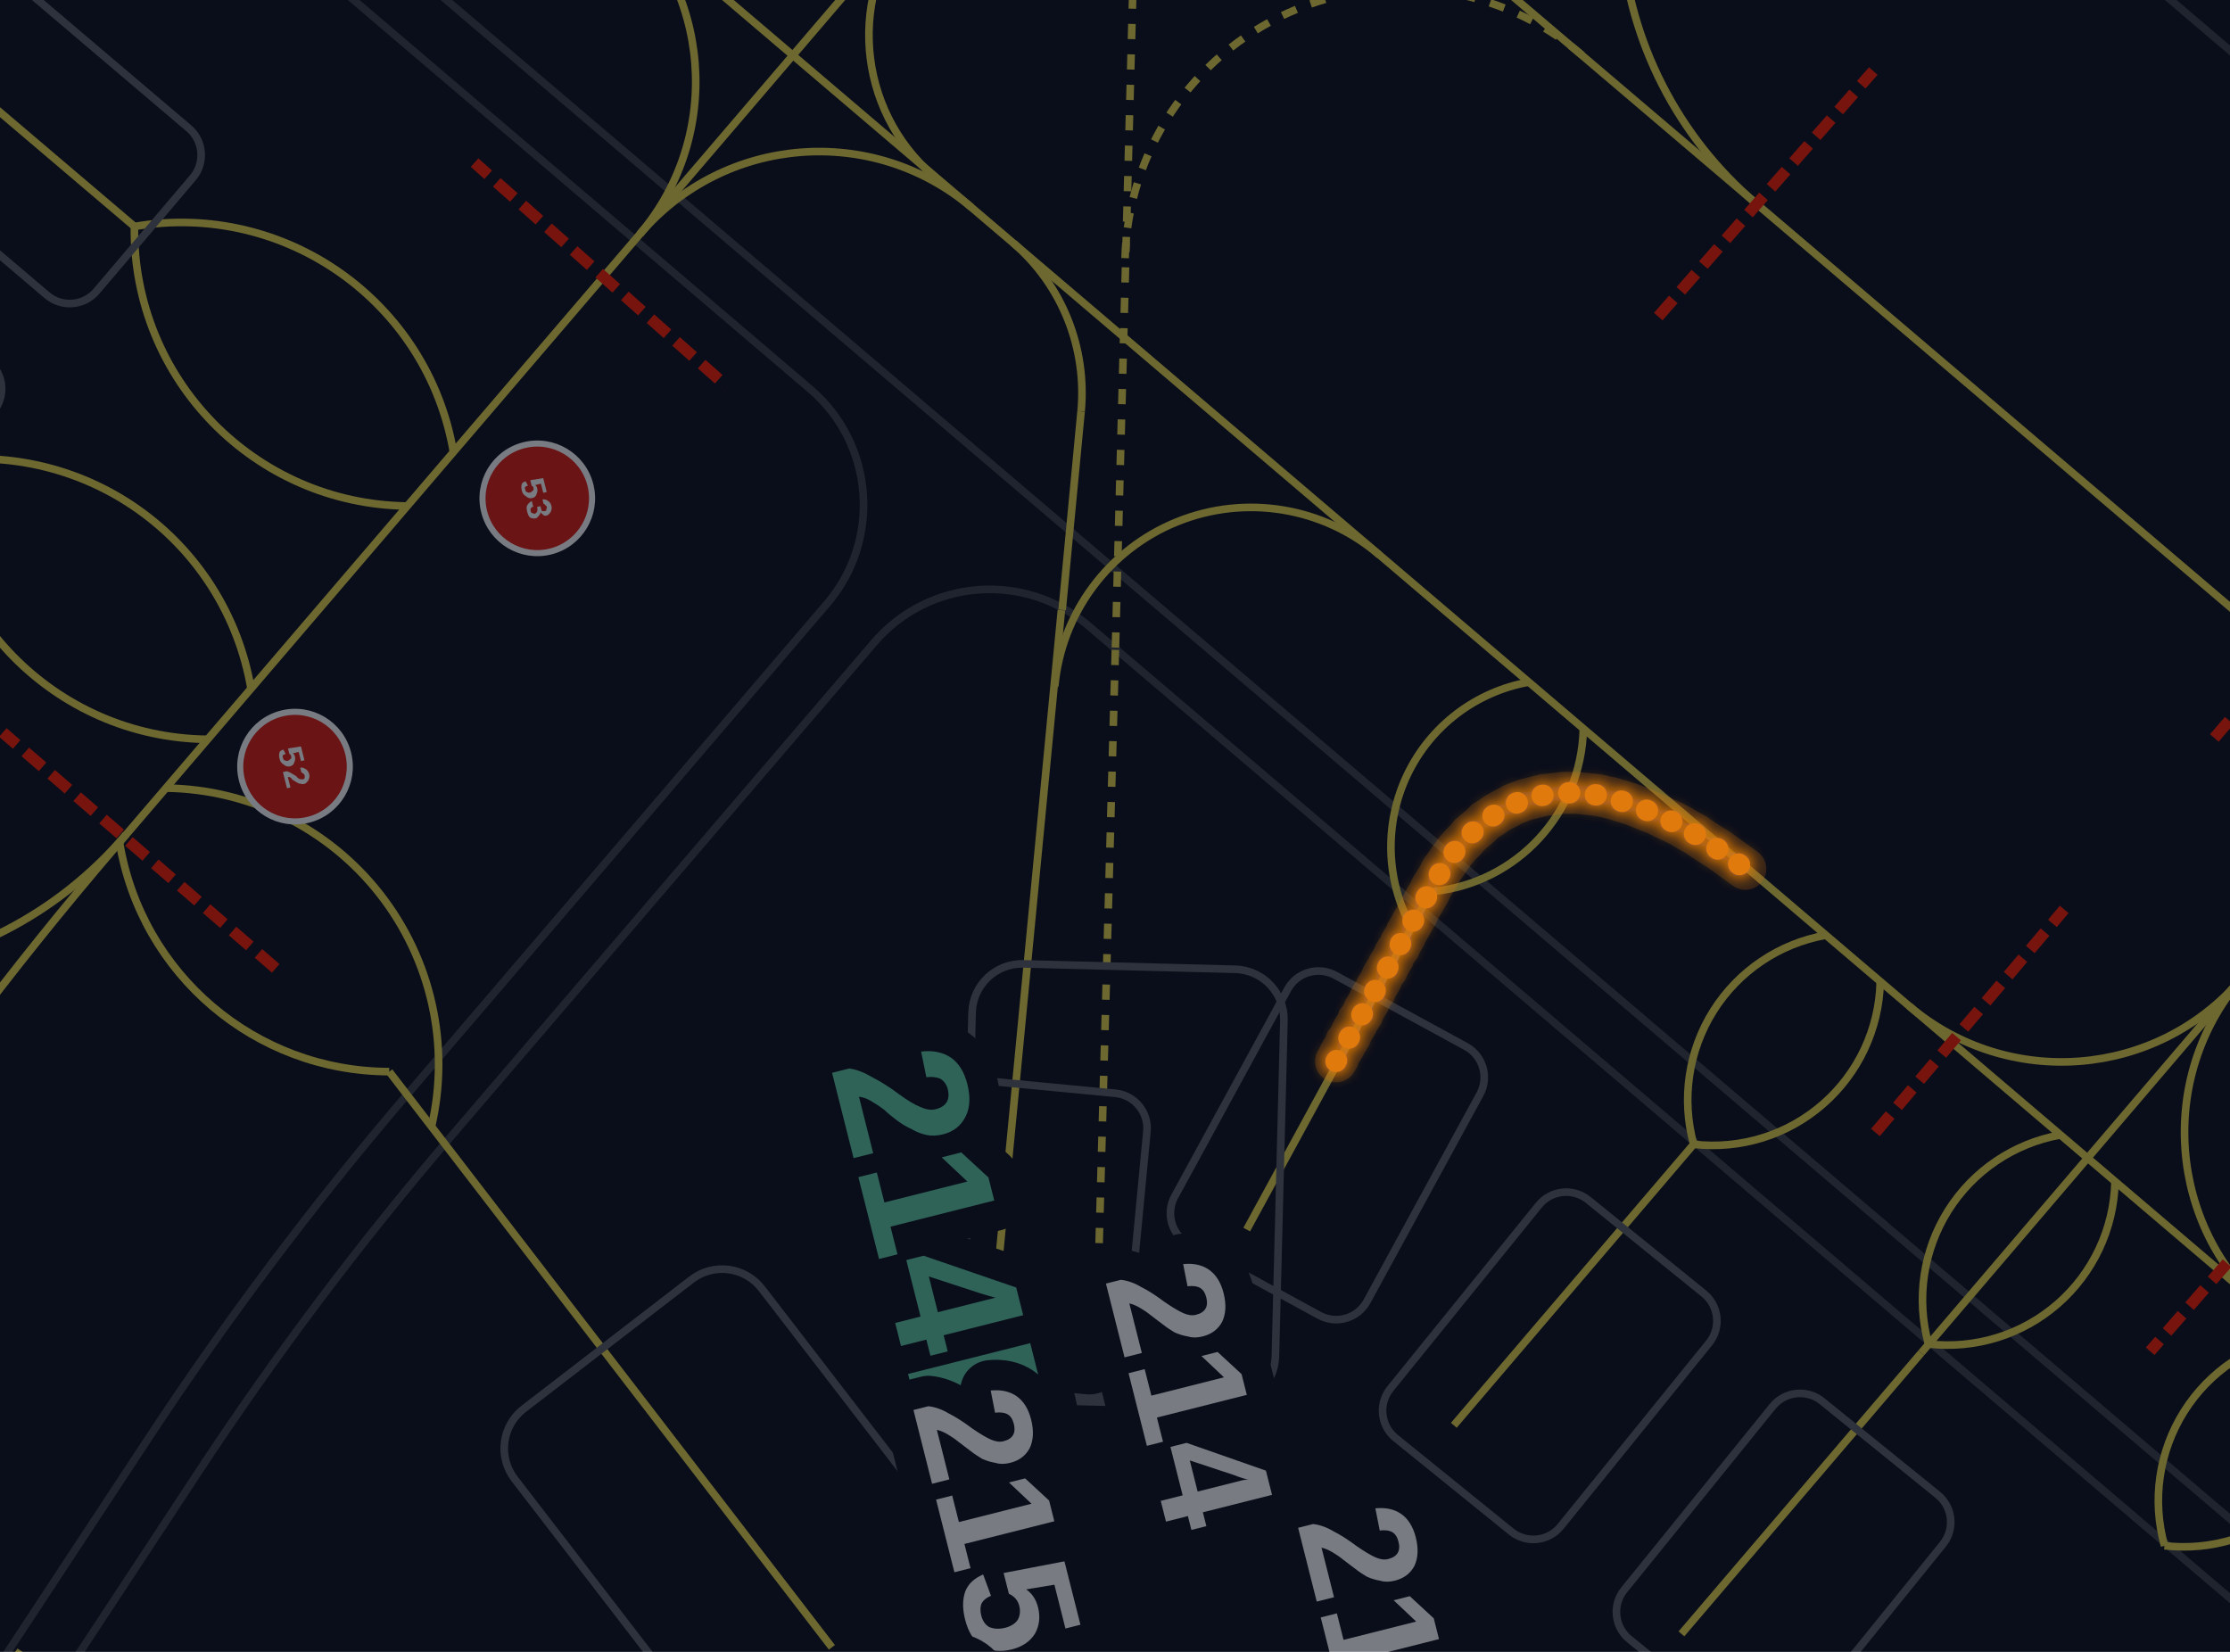
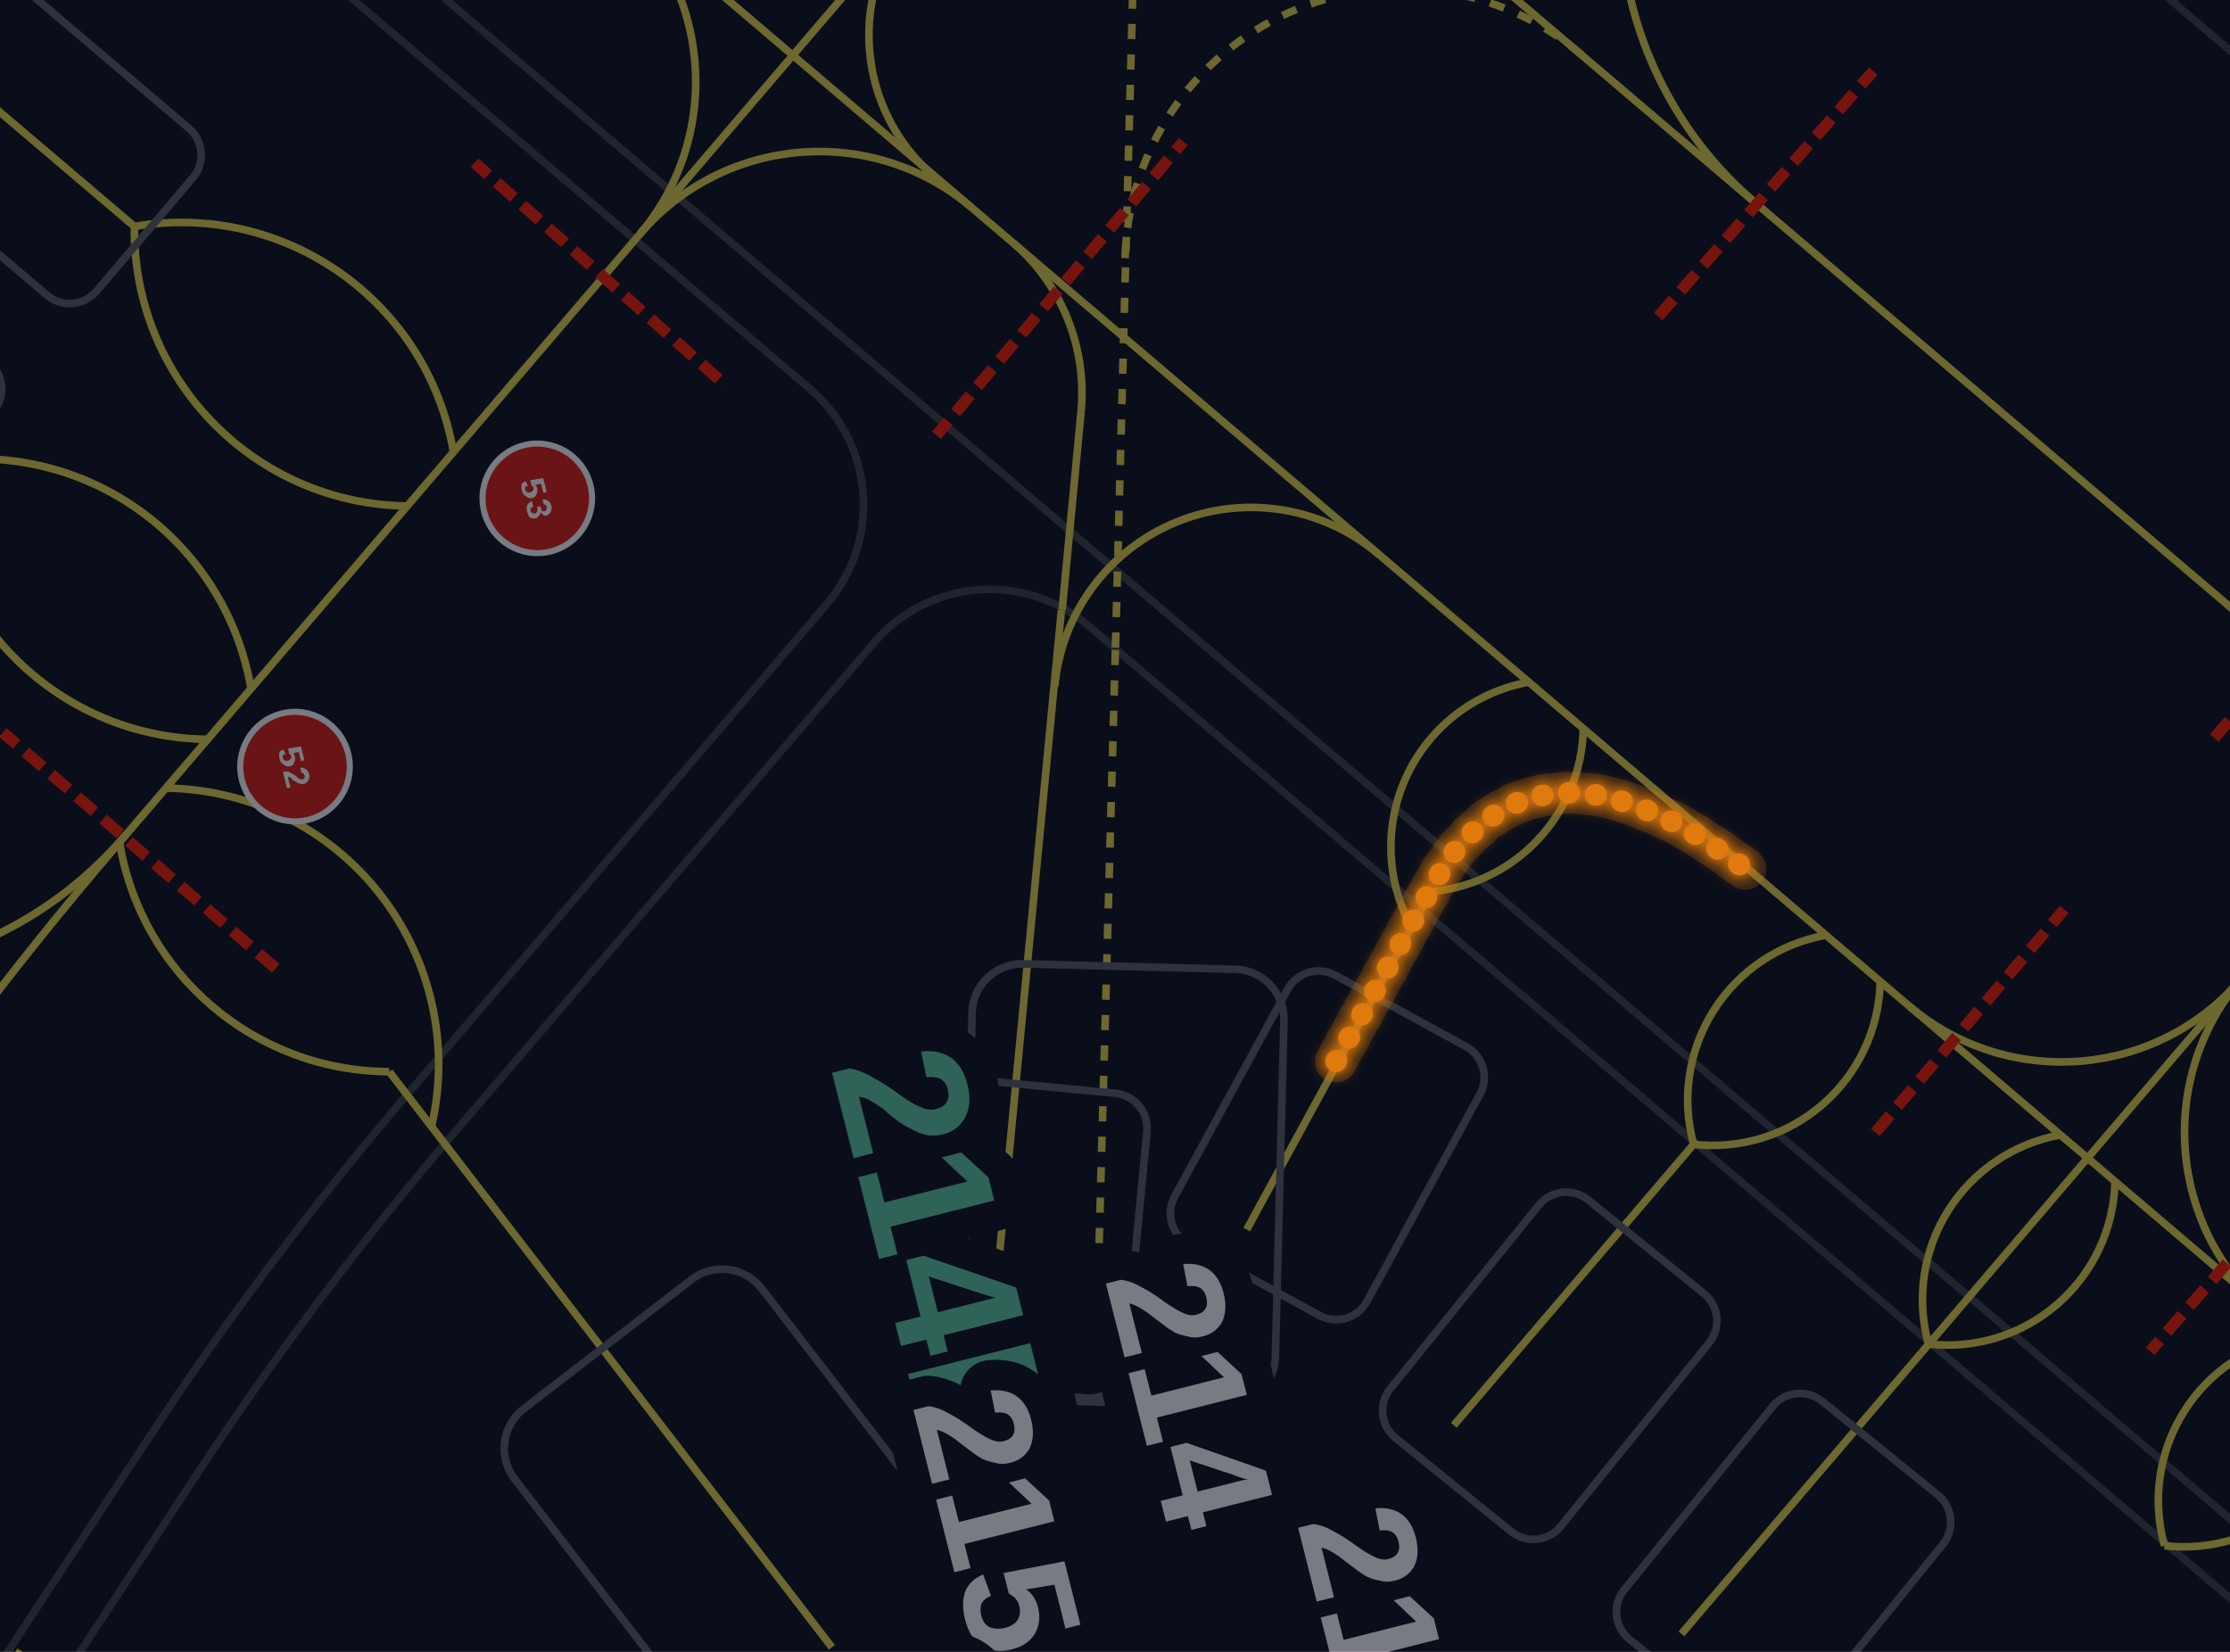
<svg xmlns="http://www.w3.org/2000/svg" viewBox="598.40 695.12 29.31 21.71">
  <defs>
    <filter id="gl" x="-30%" y="-30%" width="160%" height="160%">
      <feGaussianBlur stdDeviation="0.10" result="b" />
      <feMerge>
        <feMergeNode in="b" />
        <feMergeNode in="b" />
        <feMergeNode in="SourceGraphic" />
      </feMerge>
    </filter>
  </defs>
  <rect x="598.40" y="695.12" width="29.31" height="21.71" fill="#0a0e1a" />
  <g opacity="0.45" transform="rotate(75.84 614.804 703.989)">
    <g id="bgG">
      <defs id="defs40143">
        <clipPath id="clipPath24" clipPathUnits="userSpaceOnUse" />
      </defs>
      <path id="rect1" fill="#0a0e1a" d="M0 0h2000v1380H0Z" style="display:inline;fill:#0a0e1a" />
      <g id="layer-runways" style="display:inline">
        <path id="polygon37509" d="m530.5 678.18 230.22 325.49-4.87 3.46-230.22-325.49z" data-class="pavement-runway" data-length-m="4000" data-runway="16L/34R" data-threshold-dxf="1797.420,1291.211 5797.432,1291.222" data-threshold-wgs84="37.4728122,126.4155642 37.4434147,126.4417232" style="stroke:none;fill:#111927;fill-opacity:.51" />
      </g>
      <g id="layer-green" style="display:inline">
        <path id="path37350" d="m598.12 701.09-1.83 1.3-5.11 2.67a2 2 0 0 1 .58-2.62l8.25-5.86.25.84.03.1.01.1.01.1v.11l-.02.12-.02.09-.03.1-.04.07-.02.05-.08.13-1.98 2.7" data-class="green-zone" data-dxf-bulges="0.0000 0.0000 -0.3862 0.0000 0.0000 0.0000 0.0000 0.0000 0.0000 0.0000 0.0000 0.0000 0.0000 0.0000 0.0000 0.0000 0.0000" data-dxf-pts="2377.93,1742.81 2377.93,1720.30 2370.07,1662.84 2352.03,1682.74 2352.03,1784.45 2360.39,1781.69 2361.37,1781.31 2362.30,1780.84 2363.15,1780.32 2364.00,1779.67 2364.89,1778.83 2365.54,1778.09 2366.11,1777.30 2366.53,1776.61 2366.81,1776.08 2367.37,1774.70 2377.93,1742.82" data-handle="7BC4B" data-layer="계류장지역" style="fill:#13181e;stroke:#1a1f26;stroke-width:.1" />
        <path id="path37392" d="m604.95 726.29-.87.45a1.04 1.04 0 0 1-1.25-.21l-5.21-5.58-.15-.19-.08-.14-1.06-2.03a.2.2 0 0 1 .05-.25l1.9-1.48z" data-class="green-zone" data-dxf-bulges="0.0000 -0.3366 0.0000 -0.0420 -0.0260 0.0000 -0.3627 0.0000 0.0000" data-dxf-pts="2623.67,1652.61 2622.33,1642.81 2613.35,1633.83 2537.46,1623.45 2534.95,1623.32 2533.40,1623.45 2510.60,1626.57 2508.88,1628.47 2507.83,1652.61" data-handle="7BD10" data-layer="기동지역" style="fill:#13181e;stroke:#1a1f26;stroke-width:.1" />
      </g>
      <g id="layer-schm" style="display:inline">
        <path id="polyline36917" d="m615.11 740.58-20.26-28.63-.9-1.28-3.67-5.14" data-class="schm" data-dxf-pts="2799.63,1652.99 2447.74,1652.99 2432.00,1652.99 2368.69,1652.74" data-handle="7BC45" data-layer="SCHM" style="fill:none;stroke:#5a5f68;stroke-width:.1;stroke-opacity:.6" />
        <path id="polyline36926" d="m700.12 629.45-4.15 3.89-79.87 56.79-2.36-3.32-13.73 9.77" data-class="schm" data-dxf-pts="2385.18,2994.99 2392.93,2938.36 2392.93,1953.82 2352.03,1953.82 2352.03,1784.45" data-handle="7BC72" data-layer="SCHM" style="fill:none;stroke:#5a5f68;stroke-width:.1;stroke-opacity:.6" />
        <path id="polyline36928" d="m591.18 701.63 15.75-11.2 5.18-3.88" data-class="schm" data-dxf-pts="2342.03,1682.74 2342.05,1876.86 2340.45,1941.86" data-handle="7BC75" data-layer="SCHM" style="fill:none;stroke:#5a5f68;stroke-width:.1;stroke-opacity:.6" />
        <path id="path37004" d="m597.45 715.62-1.98 1.54a1.7 1.7 0 0 0-.47 2.12l1.18 2.26.18.25 3.51 3.76 1.87 2a2.54 2.54 0 0 0 3.03.52l1.51-.79.34-.33" data-class="shoulder" data-dxf-bulges="0.0000 0.3627 0.0000 0.0000 0.0000 0.0000 0.0000 0.3366 0.0000 0.0000 0.0000" data-dxf-pts="2492.80,1652.99 2493.89,1627.82 2508.57,1611.71 2533.93,1608.24 2533.93,1608.24 2536.93,1608.24 2588.09,1615.24 2615.39,1618.97 2637.20,1640.78 2639.52,1657.74 2638.87,1662.49" data-handle="7BD11" data-layer="SCHM" style="fill:none;stroke:#5a5f68;stroke-width:.1;stroke-opacity:.6" />
        <path id="path37065" d="M640.08 702.54a4 4 0 0 0-2.67 0l-5.61 2.07a4 4 0 0 0-2.24 2.1l-1.2 2.73a3.9 3.9 0 0 0 .68 4.23l10.51 11.64.25.3.4.53a1.5 1.5 0 0 1-.05 1.89l-2.07 2.43a10 10 0 0 1-1.42 1.36l-.98.77a2 2 0 0 1-2.69-.22l-11.4-12.44a44 44 0 0 1-3.48-4.32l-4.92-6.96a2 2 0 0 1 .47-2.78l26.23-18.65a2 2 0 0 1 2.77.48l3.84 5.43a2.6 2.6 0 0 1 .33 2.38l-1.93 5.34-.01.03-.03.1-.03.1-.04.1-.03.09-.03.1-.03.1-.03.1-.03.09-.03.1-.03.1-.02.1-.03.1-.03.13a2 2 0 0 1-1.58 1.26 1 1 0 0 1-.52-.07z" data-class="schm" data-dxf-bulges="0.1760 0.0000 0.2034 0.0000 0.2962 0.0000 -0.0196 0.0000 -0.3552 0.0000 0.0000 -0.0493 0.0000 -0.3917 0.0000 -0.0316 0.0000 -0.4141 0.0000 -0.4142 0.0000 -0.2457 0.0000 0.0000 0.0000 0.0000 0.0000 0.0000 0.0000 0.0000 0.0000 0.0000 0.0000 0.0000 0.0000 0.0000 0.0000 -0.2690 -0.1099 0.0000" data-dxf-pts="2633.80,2078.54 2618.28,2056.56 2602.53,1998.61 2606.71,1968.11 2622.07,1942.34 2660.58,1923.39 2816.91,1942.03 2820.82,1942.34 2827.44,1942.61 2842.59,1931.27 2842.62,1931.17 2850.41,1900.10 2853.30,1880.65 2853.91,1868.13 2836.45,1847.31 2668.47,1826.00 2612.90,1822.49 2527.42,1822.49 2507.43,1842.49 2507.43,2165.81 2527.43,2185.81 2594.23,2185.81 2615.58,2174.64 2648.05,2127.89 2648.24,2127.61 2648.84,2126.77 2649.43,2125.93 2650.04,2125.10 2650.65,2124.27 2651.26,2123.45 2651.88,2122.63 2652.51,2121.81 2653.14,2121.00 2653.78,2120.19 2654.43,2119.39 2655.08,2118.60 2655.73,2117.80 2656.57,2116.80 2657.73,2096.55 2654.18,2092.70" data-handle="7BDB7" data-layer="SCHM" style="fill:none;stroke:#5a5f68;stroke-width:.1;stroke-opacity:.6" />
        <path id="path37079" d="m650.37 673.96-9.74 6.92a2.3 2.3 0 0 0-.65 3.05 2 2 0 0 1-.55 2.64l-39.31 27.96a2 2 0 0 1-2.21.06l-6.73-9.53" data-class="schm" data-dxf-bulges="0.0000 0.3909 -0.3909 0.0000 -0.3032 0.0000 0.0000" data-dxf-pts="2459.88,2328.74 2459.88,2208.67 2481.04,2185.74 2499.43,2165.81 2499.43,1681.24 2487.09,1662.76 2370.07,1662.84" data-handle="7BDCA" data-layer="SCHM" style="fill:none;stroke:#5a5f68;stroke-width:.1;stroke-opacity:.6" />
        <path id="path37092" d="m606.62 726.95 9.2 13a2 2 0 0 0 2.26-.04l9.98-7.1a2.8 2.8 0 0 0 .44-4.16l-7.49-8.18a45 45 0 0 1-3.55-4.4l-4.92-6.95a2 2 0 0 0-2.77-.48l-9.09 6.46a2 2 0 0 0-.47 2.79z" data-class="schm" data-dxf-bulges="0.0000 0.3107 0.0000 0.4517 0.0000 -0.0316 0.0000 0.4143 0.0000 0.4142 0.0000" data-dxf-pts="2638.87,1662.49 2798.58,1662.56 2811.43,1681.24 2811.43,1804.30 2779.91,1832.07 2669.48,1818.06 2612.90,1814.49 2527.44,1814.51 2507.43,1794.51 2507.43,1682.49 2527.43,1662.49" data-handle="7BDDB" data-layer="SCHM" style="fill:none;stroke:#5a5f68;stroke-width:.1;stroke-opacity:.6" />
        <path id="path37095" d="m592.04 706.3 5.03-2.63 2.1-1.49 2.13-2.91a2.6 2.6 0 0 0 .39-2.29l-.4-1.31" data-class="schm" data-dxf-bulges="0.0000 0.0000 0.0000 0.2371 0.0000 0.0000" data-dxf-pts="2385.20,1662.77 2392.93,1719.28 2392.93,1745.10 2381.61,1779.42 2365.10,1795.92 2352.03,1800.25" data-handle="7BDE0" data-layer="SCHM" style="fill:none;stroke:#5a5f68;stroke-width:.1;stroke-opacity:.6" />
      </g>
      <g id="layer-centerlines" style="display:inline">
        <g id="g1054">
          <path id="path1002" d="m617.26 691.14 5.03-3.58" style="baseline-shift:baseline;display:inline;overflow:visible;opacity:1;fill:none;stroke:#e6d24c;stroke-width:.1;stroke-dasharray:none;stroke-opacity:1;stop-color:#000;stop-opacity:1" />
          <path id="path1001" d="m610.43 696 6.83-4.86" style="baseline-shift:baseline;display:inline;overflow:visible;opacity:1;fill:none;stroke:#e6d24c;stroke-width:.1;stroke-dasharray:none;stroke-opacity:1;stop-color:#000;stop-opacity:1" />
          <path id="path1000" d="m605.05 699.83 5.38-3.83" style="baseline-shift:baseline;display:inline;overflow:visible;opacity:1;fill:none;stroke:#e6d24c;stroke-width:.1;stroke-dasharray:none;stroke-opacity:1;stop-color:#000;stop-opacity:1" />
          <path id="path999" d="m598.08 704.79 6.97-4.96" style="baseline-shift:baseline;display:inline;overflow:visible;opacity:1;fill:none;stroke:#e6d24c;stroke-width:.1;stroke-dasharray:none;stroke-opacity:1;stop-color:#000;stop-opacity:1" />
        </g>
        <g id="g508" style="display:inline">
          <path id="path38579" d="M612.02 726.06a5.2 5.2 0 0 0 1.21-7.26" data-class="centerline-twy" data-dxf-arc="2610.93,1711.98,52.00,0.00,90.31" data-handle="7121A" data-layer="항공기동선" style="fill:none;stroke:#e6d24c;stroke-width:.1" />
        </g>
        <g id="g513">
          <path id="line38588" d="m525.32 714.28 211.11 298.47Z" style="baseline-shift:baseline;display:inline;overflow:visible;opacity:1;fill:none;stroke:#e6d24c;stroke-width:.1;stroke-dasharray:none;stroke-opacity:1;stop-color:#000;stop-opacity:1" />
        </g>
        <path id="line38837" d="m549.25 657.8 229.81 324.93Z" style="baseline-shift:baseline;display:inline;overflow:visible;fill:none;stroke:#e6d24c;stroke-width:.1;stroke-dasharray:none;stroke-opacity:1;stop-color:#000" />
        <path id="polyline39026-9" d="m621.56 691.88.32.44" style="baseline-shift:baseline;display:inline;overflow:visible;fill:none;stroke:#e6d24c;stroke-width:.1;stroke-dasharray:none;stroke-dashoffset:0;stroke-opacity:1;stop-color:#000" />
        <g id="g322" style="display:inline">
          <path id="path39121" d="M602.15 701.89a5.1 5.1 0 0 0 1.2-7.09" data-class="centerline-twy" data-dxf-bulges="0.4142 0.0000" data-dxf-pts="2407.93,1771.24 2356.93,1822.24" data-handle="714C8" data-layer="항공기동선" style="fill:none;stroke:#e6d24c;stroke-width:.1" />
          <path id="path39122" d="M603.35 694.8a5.07 5.07 0 0 0 7.08 1.2" data-class="centerline-twy" data-dxf-bulges="0.4142 0.0000" data-dxf-pts="2356.93,1822.24 2407.93,1873.24" data-handle="714C9" data-layer="항공기동선" style="fill:none;stroke:#e6d24c;stroke-width:.1" />
        </g>
        <path id="polyline39126" d="m636.66 685.6-42.55 30.26z" style="baseline-shift:baseline;display:inline;overflow:visible;opacity:1;fill:none;stroke:#e6d24c;stroke-width:.1;stroke-dasharray:none;stroke-opacity:1;stop-color:#000;stop-opacity:1" />
        <g id="g557" style="display:inline">
          <path id="path39128" d="M613.31 718.91a3.6 3.6 0 0 0 3.79-2.7" data-class="centerline-twy" data-dxf-bulges="0.3620 0.3620" data-dxf-pts="2611.99,1763.98 2611.98,1810.72" data-handle="714D4" data-layer="항공기동선" style="fill:none;stroke:#e6d24c;stroke-width:.1" />
          <path id="path39129" d="M617.94 715.85a3.63 3.63 0 0 0-5.17 2.29" data-class="centerline-twy" data-dxf-bulges="0.4793 0.0000" data-dxf-pts="2613.90,1819.75 2602.55,1763.99" data-handle="714D5" data-layer="항공기동선" style="fill:none;stroke:#e6d24c;stroke-width:.1" />
        </g>
        <g id="g321" style="display:inline">
          <path id="polyline39144" d="m604.64 722.32 3.2-2.28" data-class="centerline-twy" data-dxf-pts="2589.43,1673.07 2589.43,1712.59" data-handle="714000000" data-layer="항공기동선" style="fill:none;stroke:#e6d24c;stroke-width:.1" />
          <path id="polyline39145" d="m602.31 719.02 3.2-2.28" data-class="centerline-twy" data-dxf-pts="2548.93,1673.07 2548.93,1712.59" data-handle="7140000000" data-layer="항공기동선" style="fill:none;stroke:#e6d24c;stroke-width:.1" />
        </g>
        <g id="g560" style="display:inline">
          <path id="path39152" d="M613.7 701.93a2.59 2.59 0 0 0 .63 4.56" data-class="centerline-twy" data-dxf-bulges="0.6068 0.0000" data-dxf-pts="2475.43,1865.68 2516.34,1844.38" data-handle="714F0" data-layer="항공기동선" style="fill:none;stroke:#e6d24c;stroke-width:.1" />
          <path id="path334" d="m613.38 706.15-2.47-.88" style="baseline-shift:baseline;display:inline;overflow:visible;fill:none;stroke:#e6d24c;stroke-width:.1;stroke-dasharray:none;stroke-opacity:1;stop-color:#000" />
          <path id="path39154" d="M610.91 705.27a2.6 2.6 0 0 0-2.36.32" data-class="centerline-twy" data-dxf-bulges="0.2447 0.0000" data-dxf-pts="2486.52,1823.49 2475.43,1802.20" data-handle="714F2" data-layer="항공기동선" style="fill:none;stroke:#e6d24c;stroke-width:.1" />
        </g>
        <g id="g328" style="display:inline">
          <path id="polyline39124" d="m603.44 702.62 10.62 2.98" style="baseline-shift:baseline;display:inline;overflow:visible;opacity:1;fill:none;stroke:#e6d24c;stroke-width:.1;stroke-dasharray:.2,.2;stroke-dashoffset:0;stroke-opacity:1;stop-color:#000;stop-opacity:1" />
          <path id="path39140" d="M607.98 697.74a3.64 3.64 0 0 0 1.13 6.48" data-class="centerline-twy" data-dxf-bulges="0.6310 0.0000" data-dxf-pts="2407.93,1843.14 2467.40,1814.77" data-handle="714" data-layer="항공기동선" style="fill:none;stroke:#e6d24c;stroke-width:.1;stroke-dasharray:.2,.2;stroke-dashoffset:0" />
          <path id="path39157" d="M603.44 702.62a3.6 3.6 0 0 0-3.08.54" data-class="centerline-twy" data-dxf-bulges="0.2263 0.0000" data-dxf-pts="2421.46,1777.57 2407.93,1749.21" data-handle="714F5" data-layer="항공기동선" style="fill:none;stroke:#e6d24c;stroke-width:.1;stroke-dasharray:.2,.2;stroke-dashoffset:0" />
        </g>
        <g id="g314" style="display:inline">
          <path id="path39162" d="M605.05 699.83a4.3 4.3 0 0 0-1.01 5.98" data-class="centerline-twy" data-dxf-bulges="0.4142 0.0000" data-dxf-pts="2407.93,1806.99 2450.93,1763.99" data-handle="714FB" data-layer="항공기동선" style="fill:none;stroke:#e6d24c;stroke-width:.1" />
          <path id="path39163" d="M604.04 705.81a4.3 4.3 0 0 0-5.96-1.02" data-class="centerline-twy" data-dxf-bulges="0.4142 0.0000" data-dxf-pts="2450.93,1763.99 2407.93,1720.99" data-handle="714FC" data-layer="항공기동선" style="fill:none;stroke:#e6d24c;stroke-width:.1" />
        </g>
        <g id="g564" style="display:inline">
          <path id="path39166" d="M626.6 692.75a2.2 2.2 0 0 0 2.25 2.36" data-class="centerline-twy" data-dxf-bulges="0.4441 0.0000" data-dxf-pts="2475.43,2024.79 2507.72,2029.54" data-handle="714FF" data-layer="항공기동선" style="fill:none;stroke:#e6d24c;stroke-width:.1" />
          <path id="path39167" d="M628.85 695.11a2.2 2.2 0 0 0-1.47-2.9" data-class="centerline-twy" data-dxf-bulges="0.4441 0.0000" data-dxf-pts="2507.72,2029.54 2475.43,2034.29" data-handle="71500" data-layer="항공기동선" style="fill:none;stroke:#e6d24c;stroke-width:.1" />
        </g>
        <g id="g563" style="display:inline">
          <path id="polyline39128" d="m621.56 691.88 4.05 5.71" data-class="centerline-twy" data-dxf-pts="2438.93,1988.54 2509.22,1988.54" data-handle="714D3" data-layer="항공기동선" style="fill:none;stroke:#e6d24c;stroke-width:.1" />
          <path id="path39168" d="M623.28 695.12a2.2 2.2 0 0 0 2.24 2.35" data-class="centerline-twy" data-dxf-bulges="0.4441 0.0000" data-dxf-pts="2475.43,1983.79 2507.72,1988.54" data-handle="71501" data-layer="항공기동선" style="fill:none;stroke:#e6d24c;stroke-width:.1" />
          <path id="path39169" d="M625.52 697.47a2.2 2.2 0 0 0-1.47-2.9" data-class="centerline-twy" data-dxf-bulges="0.4441 0.0000" data-dxf-pts="2507.72,1988.54 2475.43,1993.29" data-handle="71502" data-layer="항공기동선" style="fill:none;stroke:#e6d24c;stroke-width:.1" />
        </g>
        <g id="g562" style="display:inline">
          <path id="path39170" d="M619.98 697.47a2.2 2.2 0 0 0 2.24 2.35" data-class="centerline-twy" data-dxf-bulges="0.4441 0.0000" data-dxf-pts="2475.43,1943.09 2507.72,1947.84" data-handle="71503" data-layer="항공기동선" style="fill:none;stroke:#e6d24c;stroke-width:.1" />
          <path id="path39171" d="M622.22 699.82a2.2 2.2 0 0 0-1.47-2.9" data-class="centerline-twy" data-dxf-bulges="0.4441 0.0000" data-dxf-pts="2507.72,1947.84 2475.43,1952.59" data-handle="71504" data-layer="항공기동선" style="fill:none;stroke:#e6d24c;stroke-width:.1" />
        </g>
        <g id="g561" style="display:inline">
          <path id="path39172" d="M615.8 700.44a2.2 2.2 0 0 0 2.74 2.28" data-class="centerline-twy" data-dxf-bulges="0.5157 0.0000" data-dxf-pts="2475.43,1891.56 2510.05,1900.86" data-handle="71505" data-layer="항공기동선" style="fill:none;stroke:#e6d24c;stroke-width:.1" />
          <path id="path39173" d="M618.16 702.33a2.2 2.2 0 0 0-1.59-2.44" data-class="centerline-twy" data-dxf-bulges="0.3795 0.0000" data-dxf-pts="2504.60,1900.02 2475.43,1901.06" data-handle="71506" data-layer="항공기동선" style="fill:none;stroke:#e6d24c;stroke-width:.1" />
        </g>
        <g id="g313" style="display:inline">
          <path id="path39175" d="M621.15 696.63a3.1 3.1 0 0 0 .73-4.31" data-class="centerline-twy" data-dxf-bulges="0.4142 0.0000" data-dxf-pts="2475.43,1957.54 2444.43,1988.54" data-handle="71508" data-layer="항공기동선" style="fill:none;stroke:#e6d24c;stroke-width:.1" />
          <path id="path39176" d="M621.88 692.32a3.1 3.1 0 0 0 4.3.74" data-class="centerline-twy" data-dxf-bulges="0.4142 0.0000" data-dxf-pts="2444.43,1988.54 2475.43,2019.54" data-handle="71509" data-layer="항공기동선" style="fill:none;stroke:#e6d24c;stroke-width:.1" />
        </g>
        <g id="g312" style="display:inline">
          <path id="path39177" d="M621.56 691.88a3.1 3.1 0 0 0-4.3-.74" data-class="centerline-twy" data-dxf-bulges="0.4142 0.0000" data-dxf-pts="2438.93,1988.54 2407.93,1957.54" data-handle="7150A" data-layer="항공기동선" style="fill:none;stroke:#e6d24c;stroke-width:.1" />
          <path id="path39178" d="M622.29 687.56a3.1 3.1 0 0 0-.73 4.32" data-class="centerline-twy" data-dxf-bulges="0.4142 0.0000" data-dxf-pts="2407.93,2019.54 2438.93,1988.54" data-handle="7150B" data-layer="항공기동선" style="fill:none;stroke:#e6d24c;stroke-width:.1" />
        </g>
        <g id="g315" style="display:inline">
          <path id="path39150" d="M603.46 709.21a2.44 2.44 0 0 0 .58-3.4" data-class="centerline-twy" data-dxf-bulges="0.4142 0.0000" data-dxf-pts="2475.43,1739.49 2450.93,1763.99" data-handle="714EE" data-layer="항공기동선" style="fill:none;stroke:#e6d24c;stroke-width:.1" />
          <path id="path39151" d="M604.04 705.81a2.44 2.44 0 0 0 3.4.58" data-class="centerline-twy" data-dxf-bulges="0.4142 0.0000" data-dxf-pts="2450.93,1763.99 2475.43,1788.49" data-handle="714EF" data-layer="항공기동선" style="fill:none;stroke:#e6d24c;stroke-width:.1" />
          <path id="path39179" d="M607.23 710.32a3.1 3.1 0 0 0-4.3-.73" data-class="centerline-twy" data-dxf-bulges="0.4142 0.0000" data-dxf-pts="2506.43,1763.99 2475.43,1732.99" data-handle="7150C" data-layer="항공기동선" style="fill:none;stroke:#e6d24c;stroke-width:.1" />
          <path id="path39180" d="M607.96 706.01a3.1 3.1 0 0 0-.73 4.31" data-class="centerline-twy" data-dxf-bulges="0.4142 0.0000" data-dxf-pts="2475.43,1794.99 2506.43,1763.99" data-handle="7150D" data-layer="항공기동선" style="fill:none;stroke:#e6d24c;stroke-width:.1" />
        </g>
        <g id="g558" style="display:inline">
          <path id="path38561" d="M607.87 720.09a3.63 3.63 0 0 1 3.9-3.35" data-class="centerline-twy" data-dxf-bulges="-0.4141 0.0000" data-dxf-pts="2590.00,1712.58 2585.27,1763.97" data-handle="71207" data-layer="항공기동선" style="fill:none;stroke:#e6d24c;stroke-width:.1" />
          <path id="path39183" d="M607.84 720.04a3.63 3.63 0 0 0 4.44-2.58" data-class="centerline-twy" data-dxf-bulges="0.4142 0.3544" data-dxf-pts="2589.43,1712.59 2594.15,1763.99" data-handle="71510" data-layer="항공기동선" style="fill:none;stroke:#e6d24c;stroke-width:.1" />
        </g>
        <g id="g559" style="display:inline">
          <path id="path39184" d="M609.41 713.4a3.63 3.63 0 0 0-3.9 3.34" data-class="centerline-twy" data-dxf-bulges="0.4142 0.0000" data-dxf-pts="2544.21,1763.99 2548.93,1712.59" data-handle="71511" data-layer="항공기동선" style="fill:none;stroke:#e6d24c;stroke-width:.1" />
          <path id="path39185" d="M605.51 716.74a3.63 3.63 0 0 0 4.44-2.58" data-class="centerline-twy" data-dxf-bulges="0.4142 0.3544" data-dxf-pts="2548.93,1712.59 2553.65,1763.99" data-handle="71512" data-layer="항공기동선" style="fill:none;stroke:#e6d24c;stroke-width:.1" />
        </g>
        <g id="g316" style="display:inline">
          <path id="polyline38656" d="m603.35 694.8-45.09-63.74" style="baseline-shift:baseline;display:inline;overflow:visible;opacity:1;fill:none;stroke:#e6d24c;stroke-width:.1;stroke-dasharray:none;stroke-opacity:1;stop-color:#000;stop-opacity:1" />
          <path id="polyline39161" d="m604.16 698.88-.8 3.48" data-class="centerline-twy" data-dxf-pts="2395.04,1805.13 2418.80,1778.41" data-handle="714FA" data-layer="항공기동선" style="fill:none;stroke:#e6d24c;stroke-width:.1;display:inline" />
          <path id="path39125" d="m604.01 705.77 9.35 13.21a50 50 0 0 0 3.95 4.9l13.37 14.59" data-class="centerline-twy" data-dxf-bulges="0.0000 0.0316 0.0000 0.0000" data-dxf-pts="2450.46,1763.99 2612.90,1763.99 2675.84,1767.97 2872.85,1792.96" data-handle="714CF" data-layer="항공기동선" style="fill:none;stroke:#e6d24c;stroke-width:.1" />
        </g>
        <g id="g519">
          <path id="polyline39225" d="M775.93 997.26 547.36 674.08" style="baseline-shift:baseline;display:inline;overflow:visible;opacity:1;fill:none;stroke:#e6d24c;stroke-width:.1;stroke-dasharray:none;stroke-opacity:1;stop-color:#000;stop-opacity:1" />
        </g>
        <g id="g569" style="display:inline">
          <path id="path327" d="m614.06 705.6 8.77 2.47" style="baseline-shift:baseline;display:inline;overflow:visible;opacity:1;fill:none;stroke:#e6d24c;stroke-width:.1;stroke-dasharray:.2,.2;stroke-dashoffset:0;stroke-opacity:1;stop-color:#000;stop-opacity:1" />
          <path id="polyline39125" d="m622.34 709.36-8.96-3.2" style="baseline-shift:baseline;display:inline;overflow:visible;opacity:1;fill:none;stroke:#e6d24c;stroke-width:.1;stroke-dasharray:none;stroke-opacity:1;stop-color:#000;stop-opacity:1" />
          <path id="polyline39196" d="m629.95 716.7-6.66 6.14" style="baseline-shift:baseline;display:inline;overflow:visible;opacity:1;fill:none;stroke:#e6d24c;stroke-width:.1;stroke-dasharray:none;stroke-opacity:1;stop-color:#000;stop-opacity:1" />
          <path id="polyline39206" d="m625.86 712.42-8.76 3.79" data-class="centerline-twy" data-dxf-pts="2631.94,1904.60 2611.98,1810.72" data-handle="71528" data-layer="항공기동선" style="fill:none;stroke:#e6d24c;stroke-width:.1" />
          <path id="polyline39228" d="m625.03 703.78-2.81-3.96" data-class="centerline-twy" data-dxf-pts="2556.43,1947.84 2507.72,1947.84" data-handle="7BDAD" data-layer="항공기동선" style="fill:none;stroke:#e6d24c;stroke-width:.1;display:inline" />
          <path id="polyline39228-8" d="m625.03 703.78-2.81-3.96" data-class="centerline-twy" data-dxf-pts="2556.43,1947.84 2507.72,1947.84" data-handle="7BDAD" data-layer="항공기동선" style="display:inline;fill:none;stroke:#e6d24c;stroke-width:.1" transform="translate(3.39 -2.23)" />
          <path id="polyline39230" d="m621.87 705.79-3.71-3.43" data-class="centerline-twy" data-dxf-pts="2554.47,1910.30 2504.87,1899.76" data-handle="7BDAF" data-layer="항공기동선" style="fill:none;stroke:#e6d24c;stroke-width:.1;display:inline" />
        </g>
        <g id="g317">
          <g id="g790" style="display:inline">
            <g id="g736">
              <g id="g734">
                <path id="polyline38676" d="m600.76 691.13-4.18 2.97" style="baseline-shift:baseline;display:inline;overflow:visible;opacity:1;fill:none;stroke:#e6d24c;stroke-width:.1;stroke-dasharray:none;stroke-opacity:1;stop-color:#000;stop-opacity:1" />
              </g>
              <g id="g735">
                <g id="g697" style="display:inline">
                  <path id="path38665" d="M602.18 693.14a5.07 5.07 0 0 0-7.07-1.2" data-class="centerline-twy" data-dxf-bulges="0.4142 0.0000" data-dxf-pts="2336.63,1822.23 2285.63,1771.23" data-handle="7128A" data-layer="항공기동선" style="fill:none;stroke:#e6d24c;stroke-width:.1" />
                </g>
              </g>
            </g>
          </g>
        </g>
      </g>
      <g id="g1004">
        <path id="path1237" d="m601.4 696.04 3.96-2.8" style="opacity:1;fill:none;fill-opacity:1;stroke:#ff1a00;stroke-width:.15;stroke-miterlimit:4;stroke-dasharray:.3,.15;stroke-dashoffset:.06;stroke-opacity:1" />
        <path id="path1238" d="m609.12 694.08 2.5 3.62" style="opacity:1;fill:none;fill-opacity:1;stroke:#ff1a00;stroke-width:.15;stroke-miterlimit:4;stroke-dasharray:.3,.15;stroke-dashoffset:.06;stroke-opacity:1" />
        <path id="path38" d="m569.76 298.06 11.18 15.62" style="opacity:1;fill:none;stroke:#ff1a00;stroke-width:.748;stroke-dasharray:1.495,.748;stroke-dashoffset:.299" transform="translate(506.096 634.537)scale(.20065)" />
        <path id="path39" d="m588.62 284.41 10.58 15.27" style="opacity:1;fill:none;stroke:#ff1a00;stroke-width:.748;stroke-dasharray:1.495,.748;stroke-dashoffset:.299" transform="translate(506.096 634.537)scale(.20065)" />
        <path id="path40" d="m552.83 273.8 8.78 12.45" style="opacity:1;fill:none;stroke:#ff1a00;stroke-width:.748;stroke-dasharray:1.495,.748;stroke-dashoffset:.299" transform="translate(506.096 634.537)scale(.20065)" />
        <path id="path36" d="m525.49 426.15 19.92-13.95" style="opacity:1;fill:none;stroke:#ff1a00;stroke-width:.748;stroke-dasharray:1.495,.748;stroke-dashoffset:.299" transform="translate(506.096 634.537)scale(.20065)" />
        <path id="path37" d="m605.79 712.2 3.67-2.5" style="opacity:1;fill:none;stroke:#ff1a00;stroke-width:.15;stroke-dasharray:.3,.15;stroke-dashoffset:.06" />
      </g>
      <g id="g436" style="display:inline;stroke:#5b5e67" transform="translate(.326 -.24)">
        <rect id="rect340-3-9-2-7-2-9-2-0-9-4" width="4.1" height="5.731" x="951.888" y="22.133" ry=".658" style="display:inline;fill:none;stroke:#5b5e67;stroke-width:.1;stroke-linecap:round;stroke-linejoin:round;stroke-miterlimit:5;stroke-dasharray:none;stroke-dashoffset:0;paint-order:stroke fill markers" transform="rotate(47.34)" />
        <rect id="rect340-3-9-2-7-2-9-2-0-9-4-2" width="4.1" height="5.731" x="900.533" y="-291.201" ry=".658" style="display:inline;fill:none;stroke:#5b5e67;stroke-width:.1;stroke-linecap:round;stroke-linejoin:round;stroke-miterlimit:5;stroke-dasharray:none;stroke-dashoffset:0;paint-order:stroke fill markers" transform="rotate(66.56)" />
        <rect id="rect340-7-9-0-7-2-8-0-3-1-6-3-7-8-4-1-6-9-8-5" width="2.879" height="4.025" x="80.582" y="934.737" ry=".462" style="display:inline;fill:none;stroke:#5b5e67;stroke-width:.1;stroke-linecap:round;stroke-linejoin:round;stroke-miterlimit:5;stroke-dasharray:none;stroke-dashoffset:0;paint-order:stroke fill markers" transform="rotate(-36.862)" />
        <rect id="rect340-7-9-0-7-2-8-0-3-1-6-3-7-8-4-1-6-9-8-5-9" width="2.879" height="4.025" x="76.529" y="934.614" ry=".462" style="display:inline;fill:none;stroke:#5b5e67;stroke-width:.1;stroke-linecap:round;stroke-linejoin:round;stroke-miterlimit:5;stroke-dasharray:none;stroke-dashoffset:0;paint-order:stroke fill markers" transform="rotate(-36.862)" />
        <rect id="rect340-7-9-0-7-2-8-0-3-1-6-3-7-8-4-1-6-9-8-5-9-4" width="2.879" height="4.025" x="-97.36" y="932.199" ry=".462" style="display:inline;fill:none;stroke:#5b5e67;stroke-width:.1;stroke-linecap:round;stroke-linejoin:round;stroke-miterlimit:5;stroke-dasharray:none;stroke-dashoffset:0;paint-order:stroke fill markers" transform="rotate(-47.236)" />
        <rect id="rect340-7-9-0-7-2-8-0-3-1-6-3-7-8-4-1-6-9-8-5-9-4-7" width="2.879" height="4.025" x="-460.672" y="820.893" ry=".462" style="display:inline;fill:none;stroke:#5b5e67;stroke-width:.1;stroke-linecap:round;stroke-linejoin:round;stroke-miterlimit:5;stroke-dasharray:none;stroke-dashoffset:0;paint-order:stroke fill markers" transform="rotate(-70.382)" />
        <g id="g1008" style="stroke:#5b5e67">
          <rect id="rect340-7-9-0-7-2-8-0-3-1-6-3-7-8-4-1-6-9-8-5-9-4-7-0" width="2.879" height="4.025" x="933.69" y="-76.508" ry=".462" style="display:inline;fill:none;stroke:#5b5e67;stroke-width:.1;stroke-linecap:round;stroke-linejoin:round;stroke-miterlimit:5;stroke-dasharray:none;stroke-dashoffset:0;paint-order:stroke fill markers" transform="rotate(54.5)" />
          <rect id="rect340-7-9-0-7-2-8-0-3-1-6-3-7-8-4-1-6-9-8-5-9-4-7-0-8" width="2.879" height="4.025" x="937.73" y="-76.498" ry=".462" style="display:inline;fill:none;stroke:#5b5e67;stroke-width:.1;stroke-linecap:round;stroke-linejoin:round;stroke-miterlimit:5;stroke-dasharray:none;stroke-dashoffset:0;paint-order:stroke fill markers" transform="rotate(54.5)" />
        </g>
        <rect id="rect340-5-9-6-8-9-3-8-2-7-8-5-8-8-6-8-7-9-4-3-5-2-6-5-7-8-6-3-7-8-0-0-7-2-2-6" width="4.1" height="5.731" x="-516.337" y="785.24" ry=".658" style="display:inline;fill:none;stroke:#5b5e67;stroke-width:.1;stroke-linecap:round;stroke-linejoin:round;stroke-miterlimit:5;stroke-dasharray:none;stroke-dashoffset:0;paint-order:stroke fill markers" transform="rotate(-74.384)" />
      </g>
      <g id="g696" style="display:inline;stroke:#5b5e67" />
      <g id="g1052" />
      <g id="layer-stand-labels" style="font-family:Arial,Helvetica,sans-serif;font-weight:700;text-anchor:middle">
        <text x="627.51" y="706.09" style="fill:none;stroke:#0a0e1a;stroke-width:.8;stroke-linejoin:round;font-size:2.1px" id="lbl-213-h">213</text>
        <text x="627.51" y="706.09" style="fill:#ffffff;stroke:none;font-size:2.1px" id="lbl-213">213</text>
        <text x="623.78" y="707.76" style="fill:none;stroke:#0a0e1a;stroke-width:.8;stroke-linejoin:round;font-size:2.1px" id="lbl-214-h">214</text>
        <text x="623.78" y="707.76" style="fill:#ffffff;stroke:none;font-size:2.1px" id="lbl-214">214</text>
        <text x="621.33" y="710.57" style="fill:none;stroke:#0a0e1a;stroke-width:.8;stroke-linejoin:round;font-size:2.4px" id="lbl-214R-h">214R</text>
        <text x="621.33" y="710.57" style="fill:#5dcaa5;stroke:none;font-size:2.4px" id="lbl-214R">214R</text>
        <text x="624.77" y="710.62" style="fill:none;stroke:#0a0e1a;stroke-width:.8;stroke-linejoin:round;font-size:2.1px" id="lbl-215-h">215</text>
        <text x="624.77" y="710.62" style="fill:#ffffff;stroke:none;font-size:2.1px" id="lbl-215">215</text>
        <text x="628.09" y="712.10" style="fill:none;stroke:#0a0e1a;stroke-width:.8;stroke-linejoin:round;font-size:2.1px" id="lbl-216-h">216</text>
        <text x="628.09" y="712.10" style="fill:#ffffff;stroke:none;font-size:2.1px" id="lbl-216">216</text>
        <text x="601.06" y="721.17" style="fill:none;stroke:#0a0e1a;stroke-width:.8;stroke-linejoin:round;font-size:2.1px" id="lbl-517-h">517</text>
        <text x="601.06" y="721.17" style="fill:#ffffff;stroke:none;font-size:2.1px" id="lbl-517">517</text>
      </g>
      <g id="layer-points">
        <g id="pt-52" transform="translate(612.91,716.43)">
          <circle r="0.72" fill="#e01b0f" stroke="#ffffff" stroke-width=".08" />
          <text y="0.17" text-anchor="middle" font-family="Arial,Helvetica,sans-serif" font-weight="700" font-size="0.46px" letter-spacing=".03" fill="#ffffff">52</text>
        </g>
        <g id="pt-53" transform="translate(610.27,712.48)">
          <circle r="0.72" fill="#e01b0f" stroke="#ffffff" stroke-width=".08" />
          <text y="0.17" text-anchor="middle" font-family="Arial,Helvetica,sans-serif" font-weight="700" font-size="0.46px" letter-spacing=".03" fill="#ffffff">53</text>
        </g>
      </g>
+       <path d="M610.75 707.19L607.80 703.10" style="opacity:1;fill:none;fill-opacity:1;stroke:#ff1a00;stroke-width:.15;stroke-miterlimit:4;stroke-dasharray:.3,.15;stroke-dashoffset:.06;stroke-opacity:1" />
    </g>
  </g>
  <path d="M615.96 709.07L615.99 709.02L616.01 708.97L616.04 708.92L616.07 708.87L616.09 708.82L616.12 708.78L616.15 708.73L616.17 708.68L616.20 708.63L616.23 708.58L616.25 708.53L616.28 708.49L616.31 708.44L616.33 708.39L616.36 708.34L616.39 708.29L616.41 708.24L616.44 708.19L616.47 708.15L616.49 708.10L616.52 708.05L616.55 708.00L616.57 707.95L616.60 707.90L616.63 707.86L616.65 707.81L616.68 707.76L616.71 707.71L616.73 707.66L616.76 707.61L616.79 707.57L616.81 707.52L616.84 707.47L616.87 707.42L616.89 707.37L616.92 707.32L616.95 707.27L616.97 707.23L617.00 707.18L617.03 707.13L617.05 707.08L617.08 707.03L617.11 706.98L617.13 706.94L617.16 706.89L617.19 706.84L617.21 706.79L617.24 706.74L617.30 706.65L617.35 706.55L617.41 706.47L617.47 706.38L617.53 706.30L617.59 706.23L617.66 706.16L617.72 706.09L617.79 706.03L617.86 705.97L617.92 705.91L618.00 705.86L618.07 705.81L618.14 705.77L618.22 705.73L618.29 705.69L618.37 705.66L618.45 705.63L618.53 705.61L618.61 705.59L618.69 705.57L618.78 705.56L618.86 705.55L618.95 705.54L619.04 705.54L619.12 705.54L619.21 705.55L619.31 705.56L619.40 705.57L619.49 705.59L619.58 705.61L619.68 705.64L619.78 705.67L619.87 705.70L619.97 705.74L620.07 705.78L620.17 705.82L620.27 705.87L620.38 705.92L620.48 705.97L620.58 706.03L620.69 706.09L620.79 706.16L620.90 706.23L621.01 706.30L621.12 706.38L621.23 706.46L621.34 706.54" fill="none" stroke="#e07a10" stroke-width="0.55" opacity=".20" stroke-linecap="round" />
  <path d="M615.96 709.07L615.99 709.02L616.01 708.97L616.04 708.92L616.07 708.87L616.09 708.82L616.12 708.78L616.15 708.73L616.17 708.68L616.20 708.63L616.23 708.58L616.25 708.53L616.28 708.49L616.31 708.44L616.33 708.39L616.36 708.34L616.39 708.29L616.41 708.24L616.44 708.19L616.47 708.15L616.49 708.10L616.52 708.05L616.55 708.00L616.57 707.95L616.60 707.90L616.63 707.86L616.65 707.81L616.68 707.76L616.71 707.71L616.73 707.66L616.76 707.61L616.79 707.57L616.81 707.52L616.84 707.47L616.87 707.42L616.89 707.37L616.92 707.32L616.95 707.27L616.97 707.23L617.00 707.18L617.03 707.13L617.05 707.08L617.08 707.03L617.11 706.98L617.13 706.94L617.16 706.89L617.19 706.84L617.21 706.79L617.24 706.74L617.30 706.65L617.35 706.55L617.41 706.47L617.47 706.38L617.53 706.30L617.59 706.23L617.66 706.16L617.72 706.09L617.79 706.03L617.86 705.97L617.92 705.91L618.00 705.86L618.07 705.81L618.14 705.77L618.22 705.73L618.29 705.69L618.37 705.66L618.45 705.63L618.53 705.61L618.61 705.59L618.69 705.57L618.78 705.56L618.86 705.55L618.95 705.54L619.04 705.54L619.12 705.54L619.21 705.55L619.31 705.56L619.40 705.57L619.49 705.59L619.58 705.61L619.68 705.64L619.78 705.67L619.87 705.70L619.97 705.74L620.07 705.78L620.17 705.82L620.27 705.87L620.38 705.92L620.48 705.97L620.58 706.03L620.69 706.09L620.79 706.16L620.90 706.23L621.01 706.30L621.12 706.38L621.23 706.46L621.34 706.54" fill="none" stroke="#e07a10" stroke-width="0.28" stroke-linecap="round" stroke-dasharray="0.012 0.34" opacity="1" filter="url(#gl)" />
</svg>
